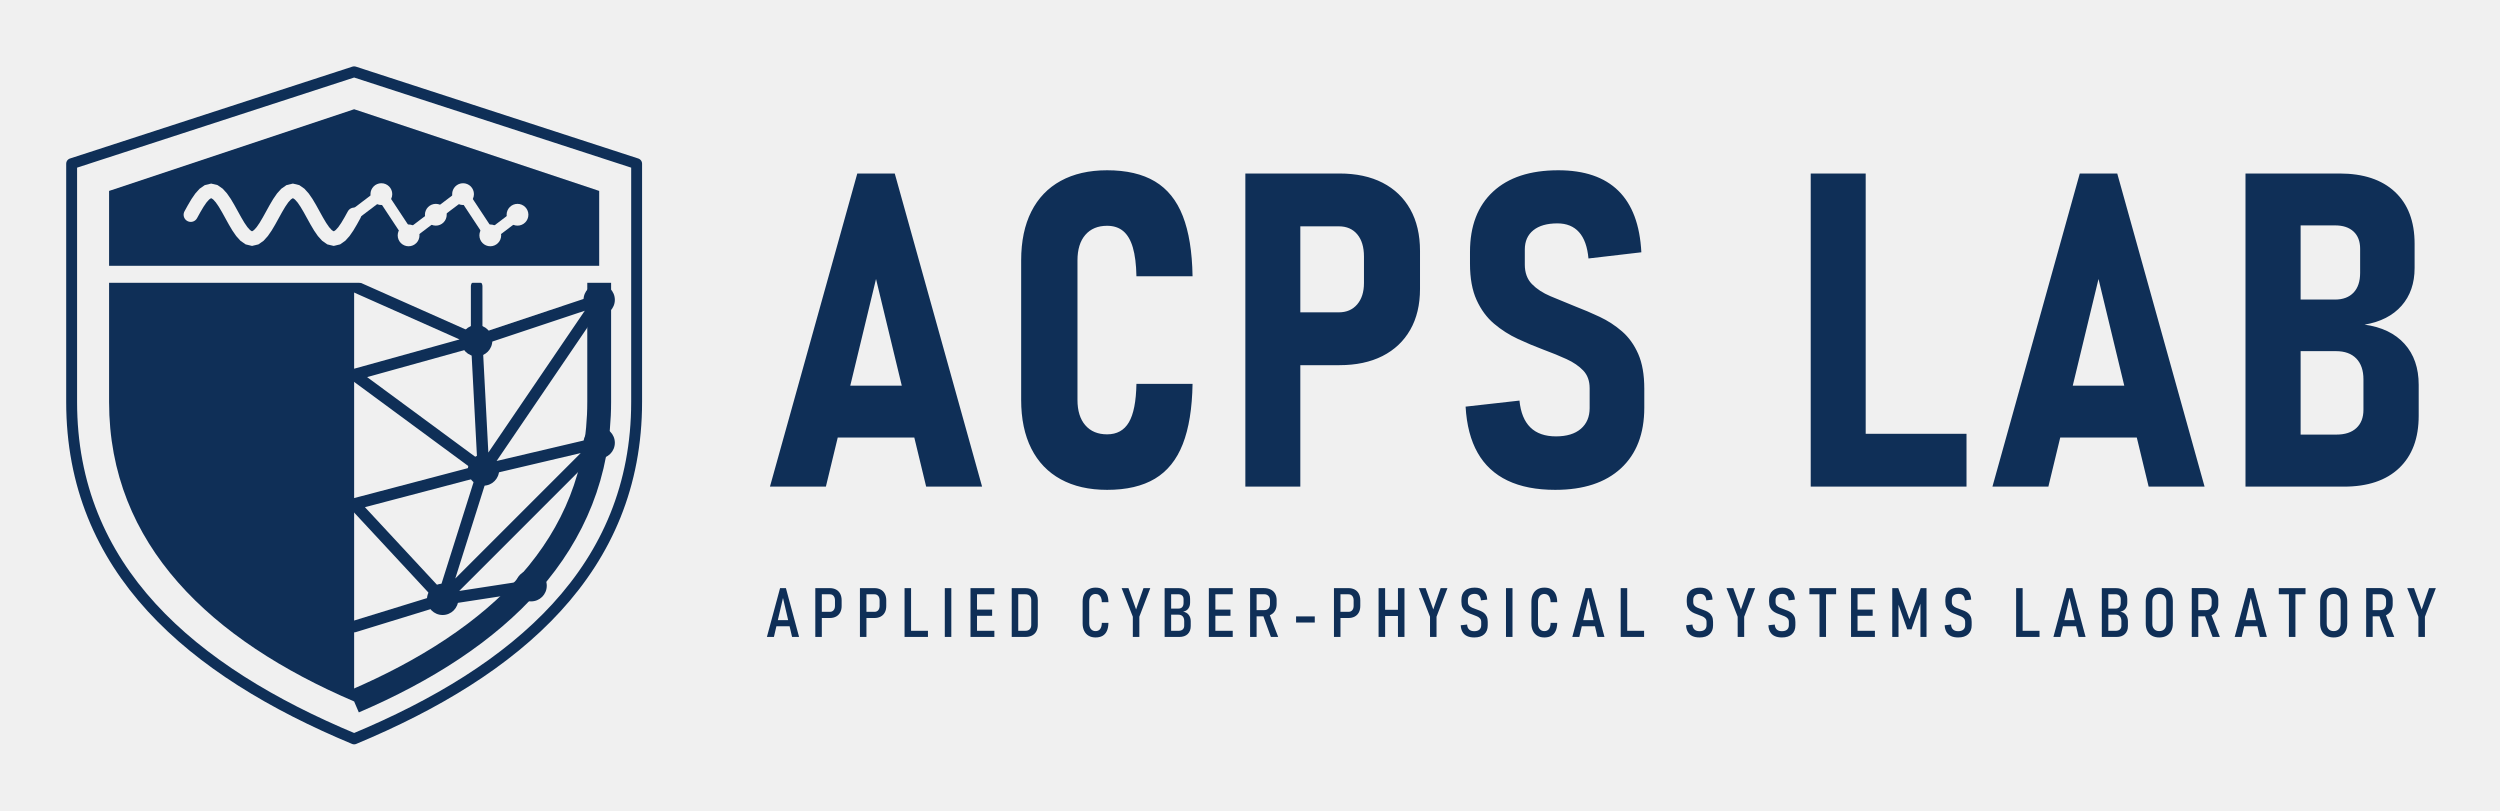
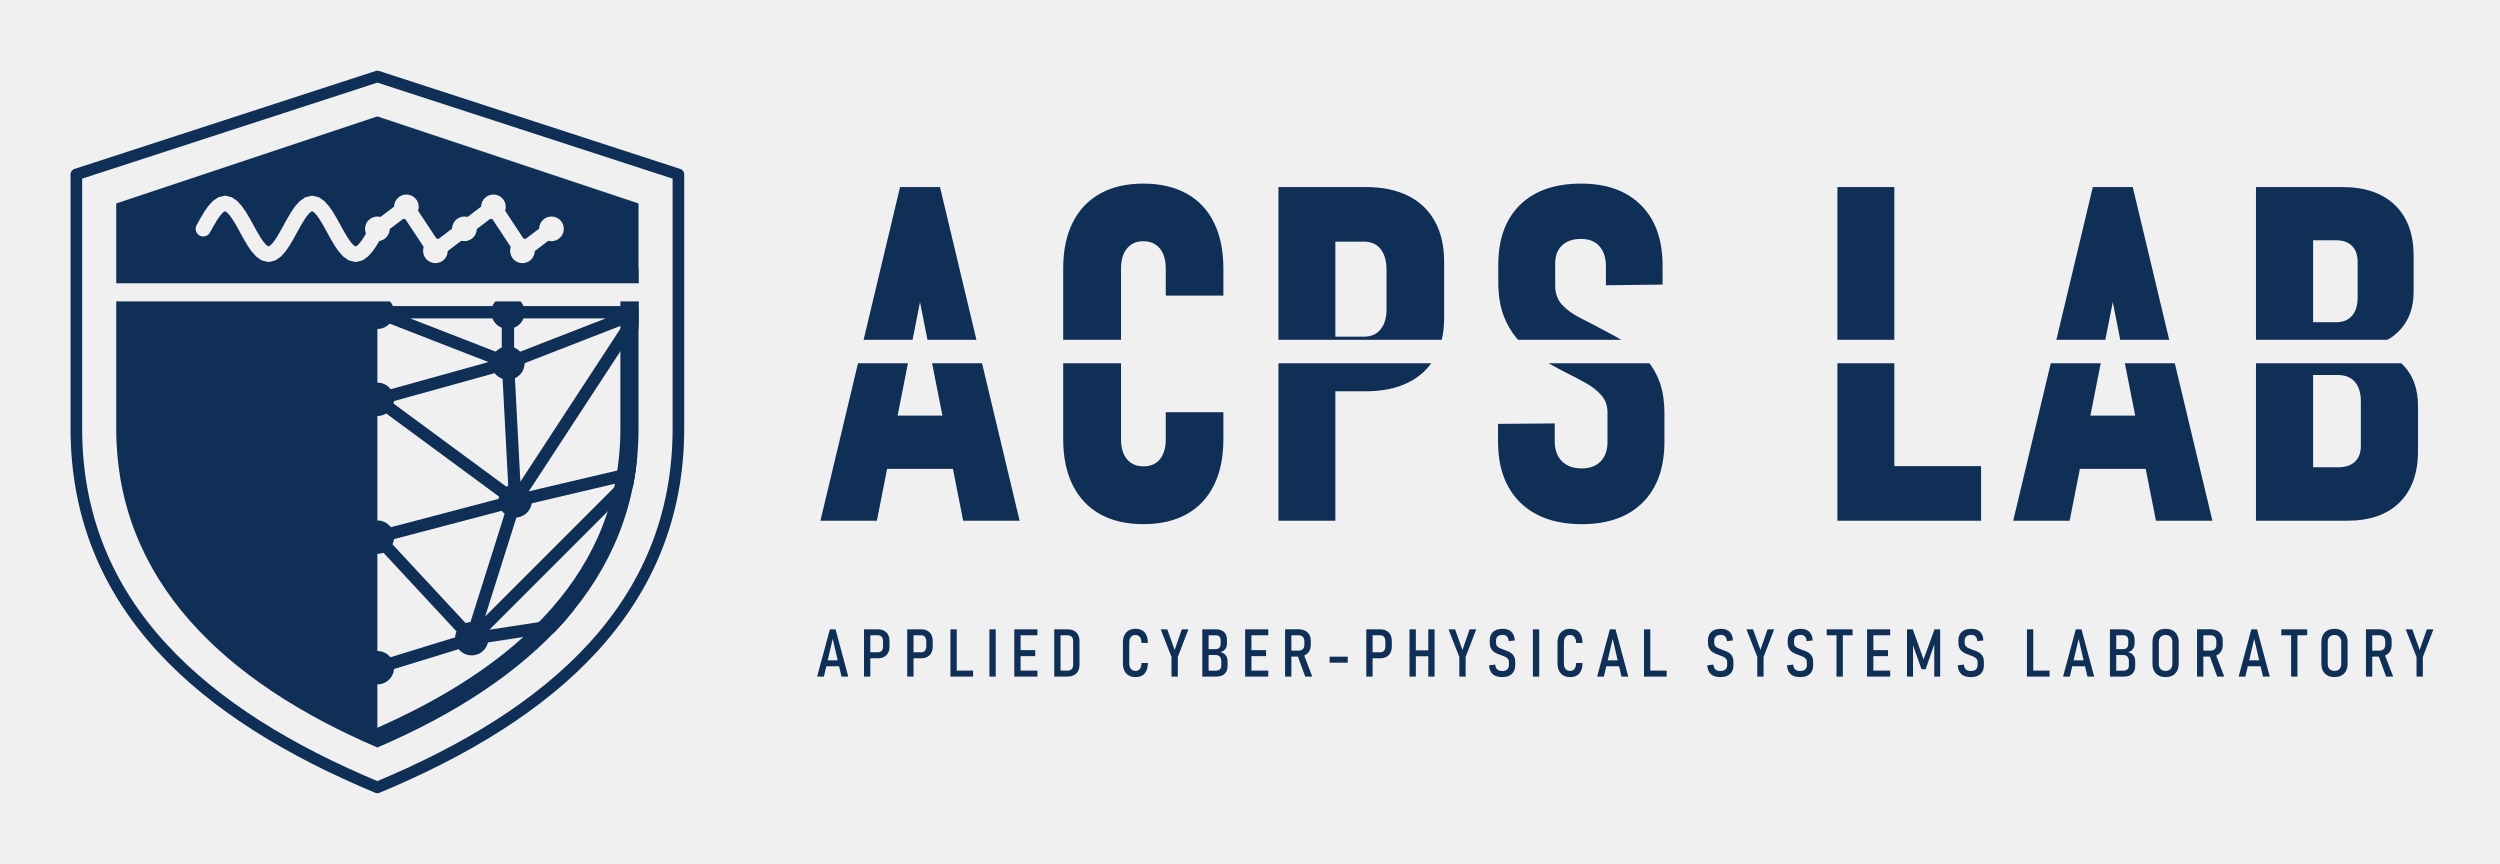
- <svg xmlns="http://www.w3.org/2000/svg" viewBox="0 0 617 200" role="img" aria-labelledby="hl-t">
+ <svg xmlns="http://www.w3.org/2000/svg" viewBox="0 0 579 200" role="img" aria-labelledby="hl-t">
+   <defs>
+     <mask id="hl-st" maskUnits="userSpaceOnUse" x="-20" y="-120" width="384" height="160">
+       <rect x="-20" y="-120" width="384" height="160" fill="#fff" />
+       <rect x="-20" y="-38.5" width="384" height="5" fill="#000" />
+     </mask>
+   </defs>
  <g transform="translate(3.4 15.2) scale(0.84)">
    <defs>
      <clipPath id="hl-clip">
        <path d="M100 14 L172 38 V100 C172 142 142 170 100 188 C58 170 28 142 28 100 V38 Z" />
      </clipPath>
      <mask id="hl-ko" maskUnits="userSpaceOnUse" x="0" y="0" width="200" height="200">
        <rect width="200" height="200" fill="#fff" />
        <path d="M52.0 45.00 L53.0 43.19 L54.0 41.50 L55.0 40.05 L56.0 38.94 L57.0 38.24 L58.0 38.00 L59.0 38.24 L60.0 38.94 L61.0 40.05 L62.0 41.50 L63.0 43.19 L64.0 45.00 L65.0 46.81 L66.0 48.50 L67.0 49.95 L68.0 51.06 L69.0 51.76 L70.0 52.00 L71.0 51.76 L72.0 51.06 L73.0 49.95 L74.0 48.50 L75.0 46.81 L76.0 45.00 L77.0 43.19 L78.0 41.50 L79.0 40.05 L80.0 38.94 L81.0 38.24 L82.0 38.00 L83.0 38.24 L84.0 38.94 L85.0 40.05 L86.0 41.50 L87.0 43.19 L88.0 45.00 L89.0 46.81 L90.0 48.50 L91.0 49.95 L92.0 51.06 L93.0 51.76 L94.0 52.00 L95.0 51.76 L96.0 51.06 L97.0 49.95 L98.0 48.50 L99.0 46.81 L100.0 45.00" fill="none" stroke="#000" stroke-width="4.2" stroke-linecap="round" />
-         <path d="M100 45.00 L108 38.94 L116 51.06 L124 45.00 L132 38.94 L140 51.06 L148 45.00" fill="none" stroke="#000" stroke-width="3.2" />
-         <circle cx="108" cy="38.94" r="3.2" fill="#000" />
-         <circle cx="116" cy="51.06" r="3.2" fill="#000" />
-         <circle cx="124" cy="45.00" r="3.2" fill="#000" />
-         <circle cx="132" cy="38.94" r="3.2" fill="#000" />
-         <circle cx="140" cy="51.06" r="3.2" fill="#000" />
-         <circle cx="148" cy="45.00" r="3.2" fill="#000" />
+         <path d="M100 45.00 L108 38.94 L116 51.06 L124 45.00 L132 38.94 L140 51.06 L148 45.00" fill="none" stroke="#000" stroke-width="4.2" stroke-linejoin="round" stroke-linecap="round" />
+         <circle cx="100" cy="45.00" r="3.4" fill="#000" />
+         <circle cx="108" cy="38.94" r="3.4" fill="#000" />
+         <circle cx="116" cy="51.06" r="3.4" fill="#000" />
+         <circle cx="124" cy="45.00" r="3.4" fill="#000" />
+         <circle cx="132" cy="38.94" r="3.4" fill="#000" />
+         <circle cx="140" cy="51.06" r="3.4" fill="#000" />
+         <circle cx="148" cy="45.00" r="3.4" fill="#000" />
        <rect x="0" y="60" width="200" height="5" fill="#000" />
      </mask>
    </defs>
    <path d="M100 3 L183 30 V100 C183 149 148 179 100 199 C52 179 17 149 17 100 V30 Z" fill="none" stroke="#0f2f57" stroke-width="3.2" stroke-linejoin="round" />
    <g mask="url(#hl-ko)">
      <g clip-path="url(#hl-clip)">
        <rect x="0" y="0" width="200" height="62" fill="#0f2f57" />
        <rect x="0" y="62" width="100" height="140" fill="#0f2f57" />
      </g>
-       <path d="M172 62 V100 C172 142 142 170 100 188" fill="none" stroke="#0f2f57" stroke-width="7" stroke-linejoin="round" />
-       <path d="M136 82 L172 70 M136 82 L100 92 M136 82 L138 120 M100 92 L138 120 M172 70 L138 120 M138 120 L172 112 M138 120 L100 130 M138 120 L126 158 M100 130 L126 158 M172 112 L126 158 M126 158 L100 166 M126 158 L152 154 M100 66 L136 82 M136 66 L136 82" fill="none" stroke="#0f2f57" stroke-width="3.4" stroke-linecap="round" />
-       <g fill="#0f2f57">
-         <circle cx="172" cy="70" r="4.6" />
-         <circle cx="172" cy="112" r="4.6" />
-         <circle cx="152" cy="154" r="4.6" />
-         <circle cx="136" cy="82" r="4.6" />
-         <circle cx="138" cy="120" r="4.6" />
-         <circle cx="126" cy="158" r="4.6" />
+       <g clip-path="url(#hl-clip)">
+         <path d="M172 56 V100 C172 142 142 170 100 188" fill="none" stroke="#0f2f57" stroke-width="10" stroke-linejoin="round" />
+       </g>
+       <g clip-path="url(#hl-clip)">
+         <path d="M136 82 L172 68 M136 82 L100 92 M136 82 L138 120 M100 92 L138 120 M172 68 L138 120 M138 120 L172 112 M138 120 L100 130 M138 120 L126 158 M100 130 L126 158 M172 112 L126 158 M126 158 L100 166 M126 158 L152 154 M100 68 L136 82 M136 68 L136 82 M100 68 L172 68" fill="none" stroke="#0f2f57" stroke-width="3.4" stroke-linecap="round" />
+         <g fill="#0f2f57">
+           <circle cx="172" cy="68" r="4.6" />
+           <circle cx="172" cy="112" r="4.6" />
+           <circle cx="152" cy="154" r="4.6" />
+           <circle cx="136" cy="82" r="4.6" />
+           <circle cx="138" cy="120" r="4.6" />
+           <circle cx="126" cy="158" r="4.6" />
+           <circle cx="100" cy="92" r="4.6" />
+           <circle cx="100" cy="130" r="4.6" />
+           <circle cx="100" cy="166" r="4.6" />
+           <circle cx="100" cy="68" r="4.6" />
+           <circle cx="136" cy="68" r="4.6" />
+         </g>
      </g>
    </g>
  </g>
-   <path transform="translate(189.0 120.1) scale(1.0885)" d="M0.941 0.0 20.742 -70.996H29.239L49.04 0.0H36.358L24.991 -47.08L13.623 0.0ZM12.889 -11.131V-22.897H37.27V-11.131Z M77.385 0.732Q71.252 0.732 66.877 -1.665Q62.502 -4.063 60.2 -8.633Q57.897 -13.203 57.897 -19.668V-51.279Q57.897 -57.793 60.2 -62.361Q62.502 -66.929 66.877 -69.329Q71.252 -71.729 77.385 -71.729Q83.991 -71.729 88.23 -69.199Q92.468 -66.67 94.548 -61.355Q96.628 -56.04 96.76 -47.7H84.035Q83.957 -51.704 83.222 -54.214Q82.488 -56.724 81.047 -57.932Q79.607 -59.141 77.385 -59.141Q74.231 -59.141 72.448 -57.082Q70.666 -55.024 70.666 -51.279V-19.668Q70.666 -15.967 72.448 -13.911Q74.231 -11.855 77.385 -11.855Q80.725 -11.855 82.324 -14.585Q83.923 -17.314 84.035 -23.296H96.76Q96.623 -14.961 94.543 -9.644Q92.463 -4.326 88.227 -1.797Q83.991 0.732 77.385 0.732Z M114.516 -27.539V-39.516H129.909Q132.538 -39.516 134.081 -41.309Q135.624 -43.102 135.624 -46.16V-52.172Q135.624 -55.381 134.108 -57.2Q132.592 -59.019 129.909 -59.019H114.516V-70.996H130.059Q135.77 -70.996 139.847 -68.901Q143.924 -66.807 146.127 -62.873Q148.331 -58.939 148.331 -53.437V-44.824Q148.331 -39.442 146.119 -35.561Q143.907 -31.68 139.818 -29.609Q135.729 -27.539 130.059 -27.539ZM108.729 0.0V-70.996H121.193V0.0Z M178.987 0.732Q172.591 0.732 168.178 -1.379Q163.766 -3.49 161.394 -7.677Q159.023 -11.865 158.668 -18.138L170.882 -19.509Q171.279 -15.466 173.351 -13.429Q175.423 -11.393 179.169 -11.393Q182.802 -11.393 184.798 -13.107Q186.793 -14.821 186.793 -17.819V-22.311Q186.793 -24.798 185.343 -26.322Q183.893 -27.845 181.536 -28.921Q179.179 -29.997 176.403 -31.022Q173.492 -32.106 170.532 -33.485Q167.571 -34.863 165.112 -36.947Q162.652 -39.03 161.158 -42.318Q159.664 -45.605 159.664 -50.531V-53.216Q159.664 -62.034 164.887 -66.881Q170.11 -71.729 179.671 -71.729Q188.574 -71.729 193.305 -67.082Q198.037 -62.435 198.518 -53.132L186.526 -51.732Q186.168 -55.713 184.384 -57.7Q182.6 -59.687 179.488 -59.687Q175.96 -59.687 174.026 -58.127Q172.093 -56.566 172.093 -53.756V-50.342Q172.093 -47.591 173.699 -45.934Q175.305 -44.277 177.919 -43.171Q180.533 -42.064 183.515 -40.866Q186.298 -39.798 189.064 -38.499Q191.829 -37.201 194.132 -35.203Q196.435 -33.206 197.809 -30.086Q199.183 -26.966 199.183 -22.217V-17.9Q199.183 -9.05 193.898 -4.159Q188.613 0.732 178.987 0.732Z  M236.918 0.0V-70.996H249.383V0.0ZM242.172 0.0V-11.977H272.243V0.0Z M278.121 0.0 297.922 -70.996H306.418L326.219 0.0H313.538L302.17 -47.08L290.803 0.0ZM290.068 -11.131V-22.897H314.45V-11.131Z M342.129 0.0V-11.801H356.137Q359.04 -11.801 360.64 -13.284Q362.241 -14.768 362.241 -17.436V-24.332Q362.241 -27.365 360.623 -29.042Q359.004 -30.719 355.997 -30.719H342.129V-42.414H355.786Q358.495 -42.414 359.992 -43.986Q361.489 -45.559 361.489 -48.453V-53.937Q361.489 -56.455 359.992 -57.843Q358.495 -59.23 355.821 -59.23H342.129V-70.996H356.823Q364.924 -70.996 369.382 -66.828Q373.84 -62.66 373.84 -55.062V-49.578Q373.84 -44.361 370.871 -41.001Q367.901 -37.641 362.491 -36.729Q368.34 -35.928 371.554 -32.37Q374.768 -28.812 374.768 -23.068V-16.067Q374.768 -8.42 370.338 -4.21Q365.909 0.0 357.829 0.0ZM335.496 0.0V-70.996H347.996V0.0Z" fill="#0f2f57" />
-   <path transform="translate(189.0 157.2) scale(1.1317)" d="M0.24 0.0 3.111 -10.649H4.386L7.257 0.0H5.73L3.749 -8.502L1.767 0.0ZM1.881 -2.326V-3.668H5.722V-2.326Z M11.566 -4.131V-5.478H13.969Q14.486 -5.478 14.786 -5.83Q15.087 -6.183 15.087 -6.787V-7.963Q15.087 -8.587 14.786 -8.945Q14.486 -9.302 13.969 -9.302H11.566V-10.649H13.934Q14.748 -10.649 15.331 -10.33Q15.914 -10.01 16.227 -9.412Q16.539 -8.815 16.539 -7.979V-6.761Q16.539 -5.943 16.224 -5.353Q15.909 -4.763 15.326 -4.447Q14.743 -4.131 13.934 -4.131ZM10.797 0.0V-10.649H12.217V0.0Z M21.297 -4.131V-5.478H23.701Q24.217 -5.478 24.518 -5.83Q24.819 -6.183 24.819 -6.787V-7.963Q24.819 -8.587 24.518 -8.945Q24.217 -9.302 23.701 -9.302H21.297V-10.649H23.665Q24.479 -10.649 25.063 -10.33Q25.646 -10.01 25.958 -9.412Q26.27 -8.815 26.27 -7.979V-6.761Q26.27 -5.943 25.955 -5.353Q25.641 -4.763 25.057 -4.447Q24.474 -4.131 23.665 -4.131ZM20.528 0.0V-10.649H21.948V0.0Z M30.26 0.0V-10.649H31.68V0.0ZM31.007 0.0V-1.347H35.36V0.0Z M40.456 -10.649V0.0H39.036V-10.649Z M44.64 0.0V-10.649H46.06V0.0ZM45.365 0.0V-1.347H49.846V0.0ZM45.365 -4.615V-5.962H49.357V-4.615ZM45.365 -9.302V-10.649H49.846V-9.302Z M54.553 0.0V-1.347H56.625Q57.229 -1.347 57.558 -1.683Q57.887 -2.018 57.887 -2.629V-8.021Q57.887 -8.631 57.558 -8.967Q57.229 -9.302 56.625 -9.302H54.553V-10.649H56.581Q57.892 -10.649 58.605 -9.953Q59.318 -9.256 59.318 -7.978V-2.672Q59.318 -1.824 58.995 -1.225Q58.672 -0.627 58.058 -0.313Q57.444 0.0 56.573 0.0ZM53.631 0.0V-10.649H55.052V0.0Z  M71.915 0.11Q71.039 0.11 70.405 -0.259Q69.772 -0.628 69.432 -1.318Q69.093 -2.007 69.093 -2.963V-7.679Q69.093 -8.643 69.432 -9.332Q69.772 -10.021 70.405 -10.39Q71.039 -10.759 71.915 -10.759Q72.825 -10.759 73.442 -10.403Q74.059 -10.047 74.381 -9.34Q74.703 -8.633 74.721 -7.582H73.283Q73.269 -8.174 73.108 -8.572Q72.947 -8.969 72.649 -9.172Q72.351 -9.374 71.915 -9.374Q71.277 -9.374 70.904 -8.923Q70.531 -8.471 70.531 -7.679V-2.963Q70.531 -2.171 70.904 -1.723Q71.277 -1.275 71.915 -1.275Q72.565 -1.275 72.913 -1.724Q73.262 -2.174 73.283 -3.067H74.721Q74.703 -2.016 74.381 -1.309Q74.058 -0.602 73.442 -0.246Q72.825 0.11 71.915 0.11Z M83.846 -10.649 81.461 -4.418V0.0H80.04V-4.418L77.602 -10.649H79.086L80.75 -6.003L82.362 -10.649Z M87.855 0.0V-1.337H89.924Q90.599 -1.337 90.922 -1.635Q91.245 -1.934 91.245 -2.447V-3.455Q91.245 -4.114 90.919 -4.486Q90.592 -4.859 89.974 -4.859H87.855V-6.185H89.974Q90.522 -6.185 90.814 -6.511Q91.106 -6.837 91.106 -7.444V-8.224Q91.106 -8.754 90.8 -9.033Q90.495 -9.313 89.927 -9.313H87.855V-10.649H89.987Q91.229 -10.649 91.88 -10.029Q92.53 -9.409 92.53 -8.307V-7.495Q92.53 -6.728 92.143 -6.192Q91.756 -5.655 91.011 -5.509Q91.799 -5.384 92.234 -4.817Q92.669 -4.25 92.669 -3.402V-2.384Q92.669 -1.27 92.009 -0.635Q91.349 0.0 90.164 0.0ZM86.977 0.0V-10.649H88.395V0.0Z M96.62 0.0V-10.649H98.041V0.0ZM97.345 0.0V-1.347H101.826V0.0ZM97.345 -4.615V-5.962H101.337V-4.615ZM97.345 -9.302V-10.649H101.826V-9.302Z M106.264 -4.504V-5.851H108.694Q109.283 -5.851 109.618 -6.203Q109.953 -6.554 109.953 -7.164V-7.944Q109.953 -8.581 109.618 -8.945Q109.283 -9.31 108.694 -9.31H106.264V-10.657H108.588Q109.466 -10.657 110.096 -10.346Q110.726 -10.035 111.063 -9.452Q111.4 -8.869 111.4 -8.055V-7.159Q111.4 -6.331 111.062 -5.736Q110.724 -5.142 110.095 -4.823Q109.466 -4.504 108.588 -4.504ZM105.612 0.0V-10.657H107.032V0.0ZM110.148 0.0 108.394 -4.834 109.755 -5.171 111.741 0.0Z M115.641 -4.489H119.719V-3.142H115.641Z M124.672 -4.131V-5.478H127.076Q127.592 -5.478 127.893 -5.83Q128.194 -6.183 128.194 -6.787V-7.963Q128.194 -8.587 127.893 -8.945Q127.592 -9.302 127.076 -9.302H124.672V-10.649H127.041Q127.855 -10.649 128.438 -10.33Q129.021 -10.01 129.333 -9.412Q129.645 -8.815 129.645 -7.979V-6.761Q129.645 -5.943 129.331 -5.353Q129.016 -4.763 128.433 -4.447Q127.849 -4.131 127.041 -4.131ZM123.903 0.0V-10.649H125.324V0.0Z M137.86 0.0V-10.649H139.28V0.0ZM133.635 0.0V-10.649H135.06V0.0ZM134.565 -4.571V-5.918H138.572V-4.571Z M148.656 -10.649 146.271 -4.418V0.0H144.851V-4.418L142.413 -10.649H143.896L145.561 -6.003L147.173 -10.649Z M154.5 0.11Q153.577 0.11 152.935 -0.187Q152.292 -0.483 151.945 -1.076Q151.597 -1.669 151.55 -2.547L152.938 -2.706Q152.989 -1.985 153.383 -1.621Q153.778 -1.257 154.5 -1.257Q155.231 -1.257 155.624 -1.599Q156.016 -1.942 156.016 -2.581V-3.255Q156.016 -3.735 155.773 -4.018Q155.53 -4.3 155.135 -4.482Q154.74 -4.664 154.276 -4.821Q153.828 -4.973 153.37 -5.166Q152.912 -5.36 152.535 -5.66Q152.157 -5.959 151.928 -6.442Q151.699 -6.924 151.699 -7.666V-8.108Q151.699 -9.382 152.455 -10.071Q153.211 -10.759 154.608 -10.759Q155.882 -10.759 156.568 -10.103Q157.253 -9.446 157.328 -8.143L155.96 -7.98Q155.912 -8.688 155.57 -9.041Q155.228 -9.393 154.608 -9.393Q153.894 -9.393 153.504 -9.06Q153.114 -8.728 153.114 -8.112V-7.63Q153.114 -7.124 153.379 -6.832Q153.644 -6.54 154.073 -6.362Q154.503 -6.185 154.99 -6.013Q155.424 -5.866 155.855 -5.684Q156.285 -5.502 156.644 -5.213Q157.002 -4.923 157.219 -4.458Q157.437 -3.994 157.437 -3.265V-2.557Q157.437 -1.279 156.671 -0.585Q155.904 0.11 154.5 0.11Z M162.84 -10.649V0.0H161.42V-10.649Z M169.785 0.11Q168.909 0.11 168.275 -0.259Q167.641 -0.628 167.302 -1.318Q166.962 -2.007 166.962 -2.963V-7.679Q166.962 -8.643 167.302 -9.332Q167.641 -10.021 168.275 -10.39Q168.909 -10.759 169.785 -10.759Q170.695 -10.759 171.312 -10.403Q171.929 -10.047 172.251 -9.34Q172.573 -8.633 172.591 -7.582H171.153Q171.139 -8.174 170.977 -8.572Q170.816 -8.969 170.519 -9.172Q170.221 -9.374 169.785 -9.374Q169.146 -9.374 168.774 -8.923Q168.401 -8.471 168.401 -7.679V-2.963Q168.401 -2.171 168.774 -1.723Q169.146 -1.275 169.785 -1.275Q170.435 -1.275 170.783 -1.724Q171.131 -2.174 171.153 -3.067H172.591Q172.573 -2.016 172.25 -1.309Q171.928 -0.602 171.311 -0.246Q170.695 0.11 169.785 0.11Z M175.879 0.0 178.751 -10.649H180.025L182.896 0.0H181.369L179.388 -8.502L177.406 0.0ZM177.52 -2.326V-3.668H181.362V-2.326Z M186.436 0.0V-10.649H187.856V0.0ZM187.183 0.0V-1.347H191.536V0.0Z  M203.638 0.11Q202.716 0.11 202.073 -0.187Q201.43 -0.483 201.083 -1.076Q200.736 -1.669 200.688 -2.547L202.076 -2.706Q202.128 -1.985 202.522 -1.621Q202.916 -1.257 203.638 -1.257Q204.37 -1.257 204.762 -1.599Q205.155 -1.942 205.155 -2.581V-3.255Q205.155 -3.735 204.911 -4.018Q204.668 -4.3 204.274 -4.482Q203.879 -4.664 203.415 -4.821Q202.967 -4.973 202.509 -5.166Q202.051 -5.36 201.673 -5.66Q201.296 -5.959 201.067 -6.442Q200.838 -6.924 200.838 -7.666V-8.108Q200.838 -9.382 201.594 -10.071Q202.35 -10.759 203.747 -10.759Q205.021 -10.759 205.706 -10.103Q206.392 -9.446 206.467 -8.143L205.099 -7.98Q205.051 -8.688 204.709 -9.041Q204.367 -9.393 203.747 -9.393Q203.033 -9.393 202.643 -9.06Q202.253 -8.728 202.253 -8.112V-7.63Q202.253 -7.124 202.518 -6.832Q202.783 -6.54 203.212 -6.362Q203.641 -6.185 204.129 -6.013Q204.563 -5.866 204.993 -5.684Q205.424 -5.502 205.782 -5.213Q206.14 -4.923 206.358 -4.458Q206.576 -3.994 206.576 -3.265V-2.557Q206.576 -1.279 205.809 -0.585Q205.043 0.11 203.638 0.11Z M215.749 -10.649 213.364 -4.418V0.0H211.944V-4.418L209.506 -10.649H210.989L212.654 -6.003L214.266 -10.649Z M221.593 0.11Q220.67 0.11 220.028 -0.187Q219.385 -0.483 219.038 -1.076Q218.69 -1.669 218.643 -2.547L220.031 -2.706Q220.082 -1.985 220.476 -1.621Q220.871 -1.257 221.593 -1.257Q222.324 -1.257 222.717 -1.599Q223.109 -1.942 223.109 -2.581V-3.255Q223.109 -3.735 222.866 -4.018Q222.623 -4.3 222.228 -4.482Q221.834 -4.664 221.369 -4.821Q220.921 -4.973 220.463 -5.166Q220.005 -5.36 219.628 -5.66Q219.25 -5.959 219.021 -6.442Q218.792 -6.924 218.792 -7.666V-8.108Q218.792 -9.382 219.548 -10.071Q220.304 -10.759 221.701 -10.759Q222.975 -10.759 223.661 -10.103Q224.346 -9.446 224.421 -8.143L223.053 -7.98Q223.005 -8.688 222.663 -9.041Q222.321 -9.393 221.701 -9.393Q220.987 -9.393 220.597 -9.06Q220.208 -8.728 220.208 -8.112V-7.63Q220.208 -7.124 220.472 -6.832Q220.737 -6.54 221.167 -6.362Q221.596 -6.185 222.084 -6.013Q222.517 -5.866 222.948 -5.684Q223.378 -5.502 223.737 -5.213Q224.095 -4.923 224.313 -4.458Q224.53 -3.994 224.53 -3.265V-2.557Q224.53 -1.279 223.764 -0.585Q222.997 0.11 221.593 0.11Z M229.789 0.0V-9.778H231.21V0.0ZM227.586 -9.302V-10.649H233.413V-9.302Z M236.666 0.0V-10.649H238.086V0.0ZM237.391 0.0V-1.347H241.872V0.0ZM237.391 -4.615V-5.962H241.383V-4.615ZM237.391 -9.302V-10.649H241.872V-9.302Z M249.393 -3.866 251.856 -10.649H253.128V0.0H251.803V-8.039L251.913 -7.571L249.86 -1.669H248.926L246.878 -7.424L247.02 -8.039V0.0H245.658V-10.649H246.967Z M260.036 0.11Q259.113 0.11 258.47 -0.187Q257.828 -0.483 257.48 -1.076Q257.133 -1.669 257.085 -2.547L258.474 -2.706Q258.525 -1.985 258.919 -1.621Q259.313 -1.257 260.036 -1.257Q260.767 -1.257 261.159 -1.599Q261.552 -1.942 261.552 -2.581V-3.255Q261.552 -3.735 261.309 -4.018Q261.065 -4.3 260.671 -4.482Q260.276 -4.664 259.812 -4.821Q259.364 -4.973 258.906 -5.166Q258.448 -5.36 258.07 -5.66Q257.693 -5.959 257.464 -6.442Q257.235 -6.924 257.235 -7.666V-8.108Q257.235 -9.382 257.991 -10.071Q258.747 -10.759 260.144 -10.759Q261.418 -10.759 262.103 -10.103Q262.789 -9.446 262.864 -8.143L261.496 -7.98Q261.448 -8.688 261.106 -9.041Q260.764 -9.393 260.144 -9.393Q259.43 -9.393 259.04 -9.06Q258.65 -8.728 258.65 -8.112V-7.63Q258.65 -7.124 258.915 -6.832Q259.18 -6.54 259.609 -6.362Q260.038 -6.185 260.526 -6.013Q260.96 -5.866 261.391 -5.684Q261.821 -5.502 262.179 -5.213Q262.538 -4.923 262.755 -4.458Q262.973 -3.994 262.973 -3.265V-2.557Q262.973 -1.279 262.206 -0.585Q261.44 0.11 260.036 0.11Z  M272.67 0.0V-10.649H274.09V0.0ZM273.417 0.0V-1.347H277.77V0.0Z M280.8 0.0 283.671 -10.649H284.946L287.817 0.0H286.29L284.308 -8.502L282.327 0.0ZM282.44 -2.326V-3.668H286.282V-2.326Z M292.235 0.0V-1.337H294.304Q294.979 -1.337 295.302 -1.635Q295.625 -1.934 295.625 -2.447V-3.455Q295.625 -4.114 295.298 -4.486Q294.972 -4.859 294.353 -4.859H292.235V-6.185H294.353Q294.902 -6.185 295.193 -6.511Q295.485 -6.837 295.485 -7.444V-8.224Q295.485 -8.754 295.18 -9.033Q294.875 -9.313 294.307 -9.313H292.235V-10.649H294.367Q295.609 -10.649 296.259 -10.029Q296.91 -9.409 296.91 -8.307V-7.495Q296.91 -6.728 296.523 -6.192Q296.136 -5.655 295.391 -5.509Q296.179 -5.384 296.614 -4.817Q297.049 -4.25 297.049 -3.402V-2.384Q297.049 -1.27 296.389 -0.635Q295.728 0.0 294.544 0.0ZM291.356 0.0V-10.649H292.775V0.0Z M303.89 0.11Q302.973 0.11 302.31 -0.253Q301.647 -0.616 301.293 -1.294Q300.938 -1.972 300.938 -2.914V-7.735Q300.938 -8.684 301.293 -9.361Q301.647 -10.038 302.31 -10.399Q302.973 -10.759 303.89 -10.759Q304.812 -10.759 305.473 -10.399Q306.133 -10.038 306.487 -9.361Q306.842 -8.684 306.842 -7.735V-2.914Q306.842 -1.972 306.487 -1.294Q306.133 -0.616 305.473 -0.253Q304.812 0.11 303.89 0.11ZM303.89 -1.278Q304.598 -1.278 305.005 -1.705Q305.411 -2.132 305.411 -2.868V-7.781Q305.411 -8.524 305.005 -8.948Q304.598 -9.371 303.89 -9.371Q303.179 -9.371 302.774 -8.948Q302.369 -8.524 302.369 -7.781V-2.868Q302.369 -2.132 302.774 -1.705Q303.179 -1.278 303.89 -1.278Z M311.625 -4.504V-5.851H314.056Q314.644 -5.851 314.979 -6.203Q315.314 -6.554 315.314 -7.164V-7.944Q315.314 -8.581 314.979 -8.945Q314.644 -9.31 314.056 -9.31H311.625V-10.657H313.949Q314.827 -10.657 315.457 -10.346Q316.087 -10.035 316.424 -9.452Q316.761 -8.869 316.761 -8.055V-7.159Q316.761 -6.331 316.423 -5.736Q316.085 -5.142 315.456 -4.823Q314.827 -4.504 313.949 -4.504ZM310.973 0.0V-10.657H312.393V0.0ZM315.509 0.0 313.756 -4.834 315.116 -5.171 317.102 0.0Z M320.334 0.0 323.205 -10.649H324.48L327.351 0.0H325.824L323.842 -8.502L321.861 0.0ZM321.974 -2.326V-3.668H325.816V-2.326Z M332.156 0.0V-9.778H333.577V0.0ZM329.953 -9.302V-10.649H335.78V-9.302Z M341.923 0.11Q341.006 0.11 340.343 -0.253Q339.68 -0.616 339.325 -1.294Q338.971 -1.972 338.971 -2.914V-7.735Q338.971 -8.684 339.325 -9.361Q339.68 -10.038 340.343 -10.399Q341.006 -10.759 341.923 -10.759Q342.845 -10.759 343.505 -10.399Q344.166 -10.038 344.52 -9.361Q344.874 -8.684 344.874 -7.735V-2.914Q344.874 -1.972 344.52 -1.294Q344.166 -0.616 343.505 -0.253Q342.845 0.11 341.923 0.11ZM341.923 -1.278Q342.631 -1.278 343.037 -1.705Q343.444 -2.132 343.444 -2.868V-7.781Q343.444 -8.524 343.037 -8.948Q342.631 -9.371 341.923 -9.371Q341.211 -9.371 340.806 -8.948Q340.402 -8.524 340.402 -7.781V-2.868Q340.402 -2.132 340.806 -1.705Q341.211 -1.278 341.923 -1.278Z M349.658 -4.504V-5.851H352.088Q352.677 -5.851 353.012 -6.203Q353.346 -6.554 353.346 -7.164V-7.944Q353.346 -8.581 353.012 -8.945Q352.677 -9.31 352.088 -9.31H349.658V-10.657H351.982Q352.86 -10.657 353.489 -10.346Q354.119 -10.035 354.456 -9.452Q354.793 -8.869 354.793 -8.055V-7.159Q354.793 -6.331 354.455 -5.736Q354.117 -5.142 353.488 -4.823Q352.86 -4.504 351.982 -4.504ZM349.006 0.0V-10.657H350.426V0.0ZM353.542 0.0 351.788 -4.834 353.148 -5.171 355.135 0.0Z M364.203 -10.649 361.818 -4.418V0.0H360.397V-4.418L357.959 -10.649H359.443L361.107 -6.003L362.719 -10.649Z" fill="#0f2f57" />
+   <path transform="translate(189.0 120.6) scale(1.0885)" d="M0.928 0.0 17.871 -70.996H26.367L43.311 0.0H31.299L22.119 -46.533L12.939 0.0ZM12.451 -11.035V-22.363H31.787V-11.035Z M69.625 0.732Q64.254 0.732 60.445 -1.392Q56.637 -3.516 54.61 -7.568Q52.584 -11.621 52.584 -17.334V-53.662Q52.584 -59.424 54.61 -63.452Q56.637 -67.48 60.445 -69.604Q64.254 -71.729 69.625 -71.729Q75.045 -71.729 78.854 -69.604Q82.662 -67.48 84.664 -63.428Q86.666 -59.375 86.666 -53.613V-47.9H74.41V-53.613Q74.41 -55.42 73.873 -56.714Q73.336 -58.008 72.262 -58.74Q71.188 -59.473 69.625 -59.473Q67.428 -59.473 66.158 -57.935Q64.889 -56.396 64.889 -53.662V-17.334Q64.889 -14.6 66.158 -13.086Q67.428 -11.572 69.625 -11.572Q71.969 -11.572 73.189 -13.11Q74.41 -14.648 74.41 -17.383V-23.096H86.666V-17.383Q86.666 -11.621 84.664 -7.568Q82.662 -3.516 78.854 -1.392Q75.045 0.732 69.625 0.732Z M104.045 -27.539V-39.16H116.594Q118.84 -39.16 120.109 -40.707Q121.379 -42.254 121.379 -44.971V-53.32Q121.379 -56.201 120.137 -57.788Q118.894 -59.375 116.594 -59.375H104.045V-70.996H116.936Q122.25 -70.996 125.965 -69.141Q129.68 -67.285 131.657 -63.721Q133.635 -60.156 133.635 -55.078V-43.115Q133.635 -38.184 131.648 -34.692Q129.662 -31.201 125.936 -29.37Q122.209 -27.539 116.936 -27.539ZM98.381 0.0V-70.996H110.49V0.0Z M162.928 0.732Q157.312 0.732 153.333 -1.343Q149.354 -3.418 147.229 -7.324Q145.105 -11.23 145.105 -16.797V-20.605L157.166 -20.703V-16.895Q157.166 -14.209 158.68 -12.671Q160.193 -11.133 162.879 -11.133Q165.516 -11.133 166.956 -12.646Q168.396 -14.16 168.396 -16.797V-22.998Q168.396 -25.195 167.103 -26.685Q165.809 -28.174 163.66 -29.37Q161.512 -30.566 159.021 -31.787Q156.629 -33.008 154.163 -34.521Q151.697 -36.035 149.671 -38.159Q147.645 -40.283 146.399 -43.359Q145.154 -46.436 145.154 -50.781V-54.443Q145.154 -62.646 149.769 -67.188Q154.383 -71.729 162.781 -71.729Q170.936 -71.729 175.525 -67.139Q180.115 -62.549 180.115 -54.248V-50.244L168.055 -50.098V-54.15Q168.055 -56.885 166.663 -58.423Q165.271 -59.961 162.781 -59.961Q160.145 -59.961 158.704 -58.569Q157.264 -57.178 157.264 -54.736V-50.0Q157.264 -47.51 158.753 -45.923Q160.242 -44.336 162.61 -43.14Q164.979 -41.943 167.615 -40.527Q169.91 -39.355 172.181 -37.988Q174.451 -36.621 176.331 -34.668Q178.211 -32.715 179.358 -29.834Q180.506 -26.953 180.506 -22.705V-16.797Q180.506 -8.496 175.892 -3.882Q171.277 0.732 162.928 0.732Z  M217.314 0.0V-70.996H229.424V0.0ZM222.295 0.0V-11.621H247.881V0.0Z M254.713 0.0 271.656 -70.996H280.152L297.096 0.0H285.084L275.904 -46.533L266.725 0.0ZM266.236 -11.035V-22.363H285.572V-11.035Z M313.303 0.0V-11.377H323.947Q326.193 -11.377 327.438 -12.573Q328.684 -13.77 328.684 -15.918V-25.439Q328.684 -28.076 327.414 -29.541Q326.145 -31.006 323.752 -31.006H313.303V-42.236H323.459Q325.607 -42.236 326.804 -43.604Q328.0 -44.971 328.0 -47.51V-55.127Q328.0 -57.275 326.804 -58.472Q325.607 -59.668 323.508 -59.668H313.303V-70.996H324.729Q331.955 -70.996 335.935 -67.163Q339.914 -63.33 339.914 -56.348V-48.73Q339.914 -43.896 337.204 -40.796Q334.494 -37.695 329.562 -36.865Q334.934 -36.133 337.888 -32.91Q340.842 -29.688 340.842 -24.463V-14.795Q340.842 -7.764 336.911 -3.882Q332.98 0.0 325.803 0.0ZM306.369 0.0V-70.996H318.527V0.0Z" fill="#0f2f57" mask="url(#hl-st)" />
+   <path transform="translate(189.0 156.7) scale(1.0285)" d="M0.24 0.0 3.111 -10.649H4.386L7.257 0.0H5.73L3.749 -8.502L1.767 0.0ZM1.881 -2.326V-3.668H5.722V-2.326Z M11.566 -4.131V-5.478H13.969Q14.486 -5.478 14.786 -5.83Q15.087 -6.183 15.087 -6.787V-7.963Q15.087 -8.587 14.786 -8.945Q14.486 -9.302 13.969 -9.302H11.566V-10.649H13.934Q14.748 -10.649 15.331 -10.33Q15.914 -10.01 16.227 -9.412Q16.539 -8.815 16.539 -7.979V-6.761Q16.539 -5.943 16.224 -5.353Q15.909 -4.763 15.326 -4.447Q14.743 -4.131 13.934 -4.131ZM10.797 0.0V-10.649H12.217V0.0Z M21.297 -4.131V-5.478H23.701Q24.217 -5.478 24.518 -5.83Q24.819 -6.183 24.819 -6.787V-7.963Q24.819 -8.587 24.518 -8.945Q24.217 -9.302 23.701 -9.302H21.297V-10.649H23.665Q24.479 -10.649 25.063 -10.33Q25.646 -10.01 25.958 -9.412Q26.27 -8.815 26.27 -7.979V-6.761Q26.27 -5.943 25.955 -5.353Q25.641 -4.763 25.057 -4.447Q24.474 -4.131 23.665 -4.131ZM20.528 0.0V-10.649H21.948V0.0Z M30.26 0.0V-10.649H31.68V0.0ZM31.007 0.0V-1.347H35.36V0.0Z M40.456 -10.649V0.0H39.036V-10.649Z M44.64 0.0V-10.649H46.06V0.0ZM45.365 0.0V-1.347H49.846V0.0ZM45.365 -4.615V-5.962H49.357V-4.615ZM45.365 -9.302V-10.649H49.846V-9.302Z M54.553 0.0V-1.347H56.625Q57.229 -1.347 57.558 -1.683Q57.887 -2.018 57.887 -2.629V-8.021Q57.887 -8.631 57.558 -8.967Q57.229 -9.302 56.625 -9.302H54.553V-10.649H56.581Q57.892 -10.649 58.605 -9.953Q59.318 -9.256 59.318 -7.978V-2.672Q59.318 -1.824 58.995 -1.225Q58.672 -0.627 58.058 -0.313Q57.444 0.0 56.573 0.0ZM53.631 0.0V-10.649H55.052V0.0Z  M71.915 0.11Q71.039 0.11 70.405 -0.259Q69.772 -0.628 69.432 -1.318Q69.093 -2.007 69.093 -2.963V-7.679Q69.093 -8.643 69.432 -9.332Q69.772 -10.021 70.405 -10.39Q71.039 -10.759 71.915 -10.759Q72.825 -10.759 73.442 -10.403Q74.059 -10.047 74.381 -9.34Q74.703 -8.633 74.721 -7.582H73.283Q73.269 -8.174 73.108 -8.572Q72.947 -8.969 72.649 -9.172Q72.351 -9.374 71.915 -9.374Q71.277 -9.374 70.904 -8.923Q70.531 -8.471 70.531 -7.679V-2.963Q70.531 -2.171 70.904 -1.723Q71.277 -1.275 71.915 -1.275Q72.565 -1.275 72.913 -1.724Q73.262 -2.174 73.283 -3.067H74.721Q74.703 -2.016 74.381 -1.309Q74.058 -0.602 73.442 -0.246Q72.825 0.11 71.915 0.11Z M83.846 -10.649 81.461 -4.418V0.0H80.04V-4.418L77.602 -10.649H79.086L80.75 -6.003L82.362 -10.649Z M87.855 0.0V-1.337H89.924Q90.599 -1.337 90.922 -1.635Q91.245 -1.934 91.245 -2.447V-3.455Q91.245 -4.114 90.919 -4.486Q90.592 -4.859 89.974 -4.859H87.855V-6.185H89.974Q90.522 -6.185 90.814 -6.511Q91.106 -6.837 91.106 -7.444V-8.224Q91.106 -8.754 90.8 -9.033Q90.495 -9.313 89.927 -9.313H87.855V-10.649H89.987Q91.229 -10.649 91.88 -10.029Q92.53 -9.409 92.53 -8.307V-7.495Q92.53 -6.728 92.143 -6.192Q91.756 -5.655 91.011 -5.509Q91.799 -5.384 92.234 -4.817Q92.669 -4.25 92.669 -3.402V-2.384Q92.669 -1.27 92.009 -0.635Q91.349 0.0 90.164 0.0ZM86.977 0.0V-10.649H88.395V0.0Z M96.62 0.0V-10.649H98.041V0.0ZM97.345 0.0V-1.347H101.826V0.0ZM97.345 -4.615V-5.962H101.337V-4.615ZM97.345 -9.302V-10.649H101.826V-9.302Z M106.264 -4.504V-5.851H108.694Q109.283 -5.851 109.618 -6.203Q109.953 -6.554 109.953 -7.164V-7.944Q109.953 -8.581 109.618 -8.945Q109.283 -9.31 108.694 -9.31H106.264V-10.657H108.588Q109.466 -10.657 110.096 -10.346Q110.726 -10.035 111.063 -9.452Q111.4 -8.869 111.4 -8.055V-7.159Q111.4 -6.331 111.062 -5.736Q110.724 -5.142 110.095 -4.823Q109.466 -4.504 108.588 -4.504ZM105.612 0.0V-10.657H107.032V0.0ZM110.148 0.0 108.394 -4.834 109.755 -5.171 111.741 0.0Z M115.641 -4.489H119.719V-3.142H115.641Z M124.672 -4.131V-5.478H127.076Q127.592 -5.478 127.893 -5.83Q128.194 -6.183 128.194 -6.787V-7.963Q128.194 -8.587 127.893 -8.945Q127.592 -9.302 127.076 -9.302H124.672V-10.649H127.041Q127.855 -10.649 128.438 -10.33Q129.021 -10.01 129.333 -9.412Q129.645 -8.815 129.645 -7.979V-6.761Q129.645 -5.943 129.331 -5.353Q129.016 -4.763 128.433 -4.447Q127.849 -4.131 127.041 -4.131ZM123.903 0.0V-10.649H125.324V0.0Z M137.86 0.0V-10.649H139.28V0.0ZM133.635 0.0V-10.649H135.06V0.0ZM134.565 -4.571V-5.918H138.572V-4.571Z M148.656 -10.649 146.271 -4.418V0.0H144.851V-4.418L142.413 -10.649H143.896L145.561 -6.003L147.173 -10.649Z M154.5 0.11Q153.577 0.11 152.935 -0.187Q152.292 -0.483 151.945 -1.076Q151.597 -1.669 151.55 -2.547L152.938 -2.706Q152.989 -1.985 153.383 -1.621Q153.778 -1.257 154.5 -1.257Q155.231 -1.257 155.624 -1.599Q156.016 -1.942 156.016 -2.581V-3.255Q156.016 -3.735 155.773 -4.018Q155.53 -4.3 155.135 -4.482Q154.74 -4.664 154.276 -4.821Q153.828 -4.973 153.37 -5.166Q152.912 -5.36 152.535 -5.66Q152.157 -5.959 151.928 -6.442Q151.699 -6.924 151.699 -7.666V-8.108Q151.699 -9.382 152.455 -10.071Q153.211 -10.759 154.608 -10.759Q155.882 -10.759 156.568 -10.103Q157.253 -9.446 157.328 -8.143L155.96 -7.98Q155.912 -8.688 155.57 -9.041Q155.228 -9.393 154.608 -9.393Q153.894 -9.393 153.504 -9.06Q153.114 -8.728 153.114 -8.112V-7.63Q153.114 -7.124 153.379 -6.832Q153.644 -6.54 154.073 -6.362Q154.503 -6.185 154.99 -6.013Q155.424 -5.866 155.855 -5.684Q156.285 -5.502 156.644 -5.213Q157.002 -4.923 157.219 -4.458Q157.437 -3.994 157.437 -3.265V-2.557Q157.437 -1.279 156.671 -0.585Q155.904 0.11 154.5 0.11Z M162.84 -10.649V0.0H161.42V-10.649Z M169.785 0.11Q168.909 0.11 168.275 -0.259Q167.641 -0.628 167.302 -1.318Q166.962 -2.007 166.962 -2.963V-7.679Q166.962 -8.643 167.302 -9.332Q167.641 -10.021 168.275 -10.39Q168.909 -10.759 169.785 -10.759Q170.695 -10.759 171.312 -10.403Q171.929 -10.047 172.251 -9.34Q172.573 -8.633 172.591 -7.582H171.153Q171.139 -8.174 170.977 -8.572Q170.816 -8.969 170.519 -9.172Q170.221 -9.374 169.785 -9.374Q169.146 -9.374 168.774 -8.923Q168.401 -8.471 168.401 -7.679V-2.963Q168.401 -2.171 168.774 -1.723Q169.146 -1.275 169.785 -1.275Q170.435 -1.275 170.783 -1.724Q171.131 -2.174 171.153 -3.067H172.591Q172.573 -2.016 172.25 -1.309Q171.928 -0.602 171.311 -0.246Q170.695 0.11 169.785 0.11Z M175.879 0.0 178.751 -10.649H180.025L182.896 0.0H181.369L179.388 -8.502L177.406 0.0ZM177.52 -2.326V-3.668H181.362V-2.326Z M186.436 0.0V-10.649H187.856V0.0ZM187.183 0.0V-1.347H191.536V0.0Z  M203.638 0.11Q202.716 0.11 202.073 -0.187Q201.43 -0.483 201.083 -1.076Q200.736 -1.669 200.688 -2.547L202.076 -2.706Q202.128 -1.985 202.522 -1.621Q202.916 -1.257 203.638 -1.257Q204.37 -1.257 204.762 -1.599Q205.155 -1.942 205.155 -2.581V-3.255Q205.155 -3.735 204.911 -4.018Q204.668 -4.3 204.274 -4.482Q203.879 -4.664 203.415 -4.821Q202.967 -4.973 202.509 -5.166Q202.051 -5.36 201.673 -5.66Q201.296 -5.959 201.067 -6.442Q200.838 -6.924 200.838 -7.666V-8.108Q200.838 -9.382 201.594 -10.071Q202.35 -10.759 203.747 -10.759Q205.021 -10.759 205.706 -10.103Q206.392 -9.446 206.467 -8.143L205.099 -7.98Q205.051 -8.688 204.709 -9.041Q204.367 -9.393 203.747 -9.393Q203.033 -9.393 202.643 -9.06Q202.253 -8.728 202.253 -8.112V-7.63Q202.253 -7.124 202.518 -6.832Q202.783 -6.54 203.212 -6.362Q203.641 -6.185 204.129 -6.013Q204.563 -5.866 204.993 -5.684Q205.424 -5.502 205.782 -5.213Q206.14 -4.923 206.358 -4.458Q206.576 -3.994 206.576 -3.265V-2.557Q206.576 -1.279 205.809 -0.585Q205.043 0.11 203.638 0.11Z M215.749 -10.649 213.364 -4.418V0.0H211.944V-4.418L209.506 -10.649H210.989L212.654 -6.003L214.266 -10.649Z M221.593 0.11Q220.67 0.11 220.028 -0.187Q219.385 -0.483 219.038 -1.076Q218.69 -1.669 218.643 -2.547L220.031 -2.706Q220.082 -1.985 220.476 -1.621Q220.871 -1.257 221.593 -1.257Q222.324 -1.257 222.717 -1.599Q223.109 -1.942 223.109 -2.581V-3.255Q223.109 -3.735 222.866 -4.018Q222.623 -4.3 222.228 -4.482Q221.834 -4.664 221.369 -4.821Q220.921 -4.973 220.463 -5.166Q220.005 -5.36 219.628 -5.66Q219.25 -5.959 219.021 -6.442Q218.792 -6.924 218.792 -7.666V-8.108Q218.792 -9.382 219.548 -10.071Q220.304 -10.759 221.701 -10.759Q222.975 -10.759 223.661 -10.103Q224.346 -9.446 224.421 -8.143L223.053 -7.98Q223.005 -8.688 222.663 -9.041Q222.321 -9.393 221.701 -9.393Q220.987 -9.393 220.597 -9.06Q220.208 -8.728 220.208 -8.112V-7.63Q220.208 -7.124 220.472 -6.832Q220.737 -6.54 221.167 -6.362Q221.596 -6.185 222.084 -6.013Q222.517 -5.866 222.948 -5.684Q223.378 -5.502 223.737 -5.213Q224.095 -4.923 224.313 -4.458Q224.53 -3.994 224.53 -3.265V-2.557Q224.53 -1.279 223.764 -0.585Q222.997 0.11 221.593 0.11Z M229.789 0.0V-9.778H231.21V0.0ZM227.586 -9.302V-10.649H233.413V-9.302Z M236.666 0.0V-10.649H238.086V0.0ZM237.391 0.0V-1.347H241.872V0.0ZM237.391 -4.615V-5.962H241.383V-4.615ZM237.391 -9.302V-10.649H241.872V-9.302Z M249.393 -3.866 251.856 -10.649H253.128V0.0H251.803V-8.039L251.913 -7.571L249.86 -1.669H248.926L246.878 -7.424L247.02 -8.039V0.0H245.658V-10.649H246.967Z M260.036 0.11Q259.113 0.11 258.47 -0.187Q257.828 -0.483 257.48 -1.076Q257.133 -1.669 257.085 -2.547L258.474 -2.706Q258.525 -1.985 258.919 -1.621Q259.313 -1.257 260.036 -1.257Q260.767 -1.257 261.159 -1.599Q261.552 -1.942 261.552 -2.581V-3.255Q261.552 -3.735 261.309 -4.018Q261.065 -4.3 260.671 -4.482Q260.276 -4.664 259.812 -4.821Q259.364 -4.973 258.906 -5.166Q258.448 -5.36 258.07 -5.66Q257.693 -5.959 257.464 -6.442Q257.235 -6.924 257.235 -7.666V-8.108Q257.235 -9.382 257.991 -10.071Q258.747 -10.759 260.144 -10.759Q261.418 -10.759 262.103 -10.103Q262.789 -9.446 262.864 -8.143L261.496 -7.98Q261.448 -8.688 261.106 -9.041Q260.764 -9.393 260.144 -9.393Q259.43 -9.393 259.04 -9.06Q258.65 -8.728 258.65 -8.112V-7.63Q258.65 -7.124 258.915 -6.832Q259.18 -6.54 259.609 -6.362Q260.038 -6.185 260.526 -6.013Q260.96 -5.866 261.391 -5.684Q261.821 -5.502 262.179 -5.213Q262.538 -4.923 262.755 -4.458Q262.973 -3.994 262.973 -3.265V-2.557Q262.973 -1.279 262.206 -0.585Q261.44 0.11 260.036 0.11Z  M272.67 0.0V-10.649H274.09V0.0ZM273.417 0.0V-1.347H277.77V0.0Z M280.8 0.0 283.671 -10.649H284.946L287.817 0.0H286.29L284.308 -8.502L282.327 0.0ZM282.44 -2.326V-3.668H286.282V-2.326Z M292.235 0.0V-1.337H294.304Q294.979 -1.337 295.302 -1.635Q295.625 -1.934 295.625 -2.447V-3.455Q295.625 -4.114 295.298 -4.486Q294.972 -4.859 294.353 -4.859H292.235V-6.185H294.353Q294.902 -6.185 295.193 -6.511Q295.485 -6.837 295.485 -7.444V-8.224Q295.485 -8.754 295.18 -9.033Q294.875 -9.313 294.307 -9.313H292.235V-10.649H294.367Q295.609 -10.649 296.259 -10.029Q296.91 -9.409 296.91 -8.307V-7.495Q296.91 -6.728 296.523 -6.192Q296.136 -5.655 295.391 -5.509Q296.179 -5.384 296.614 -4.817Q297.049 -4.25 297.049 -3.402V-2.384Q297.049 -1.27 296.389 -0.635Q295.728 0.0 294.544 0.0ZM291.356 0.0V-10.649H292.775V0.0Z M303.89 0.11Q302.973 0.11 302.31 -0.253Q301.647 -0.616 301.293 -1.294Q300.938 -1.972 300.938 -2.914V-7.735Q300.938 -8.684 301.293 -9.361Q301.647 -10.038 302.31 -10.399Q302.973 -10.759 303.89 -10.759Q304.812 -10.759 305.473 -10.399Q306.133 -10.038 306.487 -9.361Q306.842 -8.684 306.842 -7.735V-2.914Q306.842 -1.972 306.487 -1.294Q306.133 -0.616 305.473 -0.253Q304.812 0.11 303.89 0.11ZM303.89 -1.278Q304.598 -1.278 305.005 -1.705Q305.411 -2.132 305.411 -2.868V-7.781Q305.411 -8.524 305.005 -8.948Q304.598 -9.371 303.89 -9.371Q303.179 -9.371 302.774 -8.948Q302.369 -8.524 302.369 -7.781V-2.868Q302.369 -2.132 302.774 -1.705Q303.179 -1.278 303.89 -1.278Z M311.625 -4.504V-5.851H314.056Q314.644 -5.851 314.979 -6.203Q315.314 -6.554 315.314 -7.164V-7.944Q315.314 -8.581 314.979 -8.945Q314.644 -9.31 314.056 -9.31H311.625V-10.657H313.949Q314.827 -10.657 315.457 -10.346Q316.087 -10.035 316.424 -9.452Q316.761 -8.869 316.761 -8.055V-7.159Q316.761 -6.331 316.423 -5.736Q316.085 -5.142 315.456 -4.823Q314.827 -4.504 313.949 -4.504ZM310.973 0.0V-10.657H312.393V0.0ZM315.509 0.0 313.756 -4.834 315.116 -5.171 317.102 0.0Z M320.334 0.0 323.205 -10.649H324.48L327.351 0.0H325.824L323.842 -8.502L321.861 0.0ZM321.974 -2.326V-3.668H325.816V-2.326Z M332.156 0.0V-9.778H333.577V0.0ZM329.953 -9.302V-10.649H335.78V-9.302Z M341.923 0.11Q341.006 0.11 340.343 -0.253Q339.68 -0.616 339.325 -1.294Q338.971 -1.972 338.971 -2.914V-7.735Q338.971 -8.684 339.325 -9.361Q339.68 -10.038 340.343 -10.399Q341.006 -10.759 341.923 -10.759Q342.845 -10.759 343.505 -10.399Q344.166 -10.038 344.52 -9.361Q344.874 -8.684 344.874 -7.735V-2.914Q344.874 -1.972 344.52 -1.294Q344.166 -0.616 343.505 -0.253Q342.845 0.11 341.923 0.11ZM341.923 -1.278Q342.631 -1.278 343.037 -1.705Q343.444 -2.132 343.444 -2.868V-7.781Q343.444 -8.524 343.037 -8.948Q342.631 -9.371 341.923 -9.371Q341.211 -9.371 340.806 -8.948Q340.402 -8.524 340.402 -7.781V-2.868Q340.402 -2.132 340.806 -1.705Q341.211 -1.278 341.923 -1.278Z M349.658 -4.504V-5.851H352.088Q352.677 -5.851 353.012 -6.203Q353.346 -6.554 353.346 -7.164V-7.944Q353.346 -8.581 353.012 -8.945Q352.677 -9.31 352.088 -9.31H349.658V-10.657H351.982Q352.86 -10.657 353.489 -10.346Q354.119 -10.035 354.456 -9.452Q354.793 -8.869 354.793 -8.055V-7.159Q354.793 -6.331 354.455 -5.736Q354.117 -5.142 353.488 -4.823Q352.86 -4.504 351.982 -4.504ZM349.006 0.0V-10.657H350.426V0.0ZM353.542 0.0 351.788 -4.834 353.148 -5.171 355.135 0.0Z M364.203 -10.649 361.818 -4.418V0.0H360.397V-4.418L357.959 -10.649H359.443L361.107 -6.003L362.719 -10.649Z" fill="#0f2f57" />
</svg>
